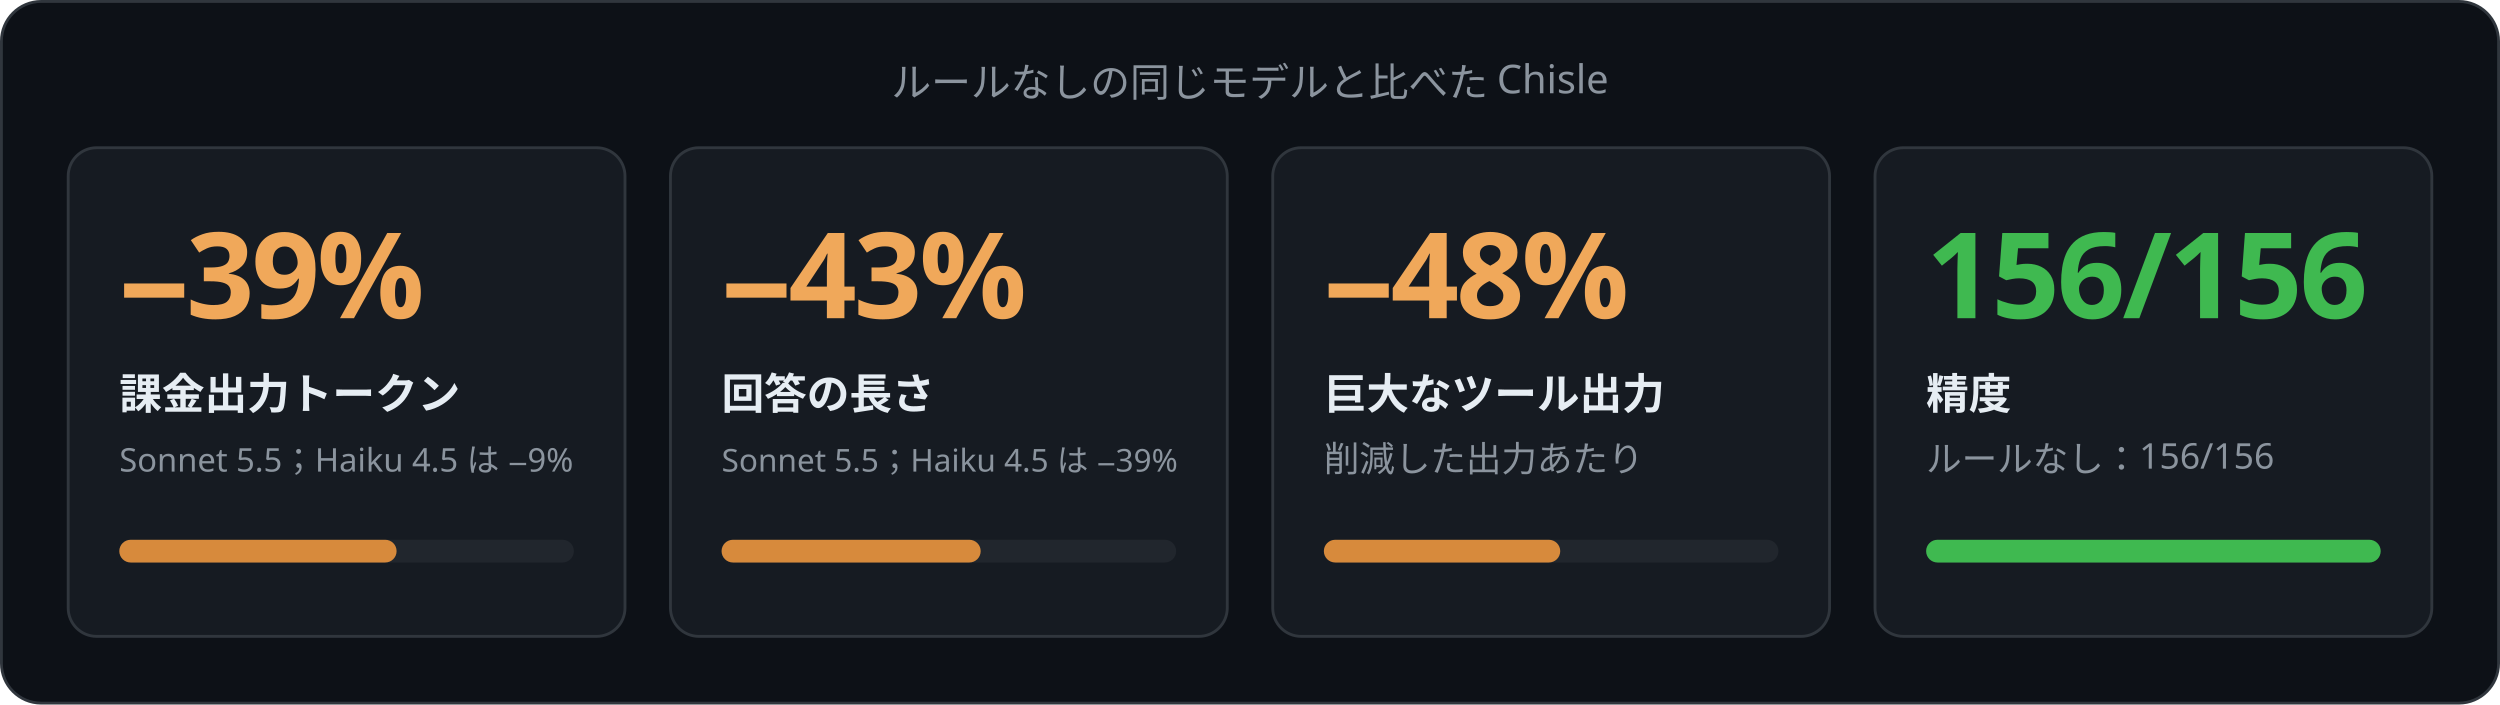
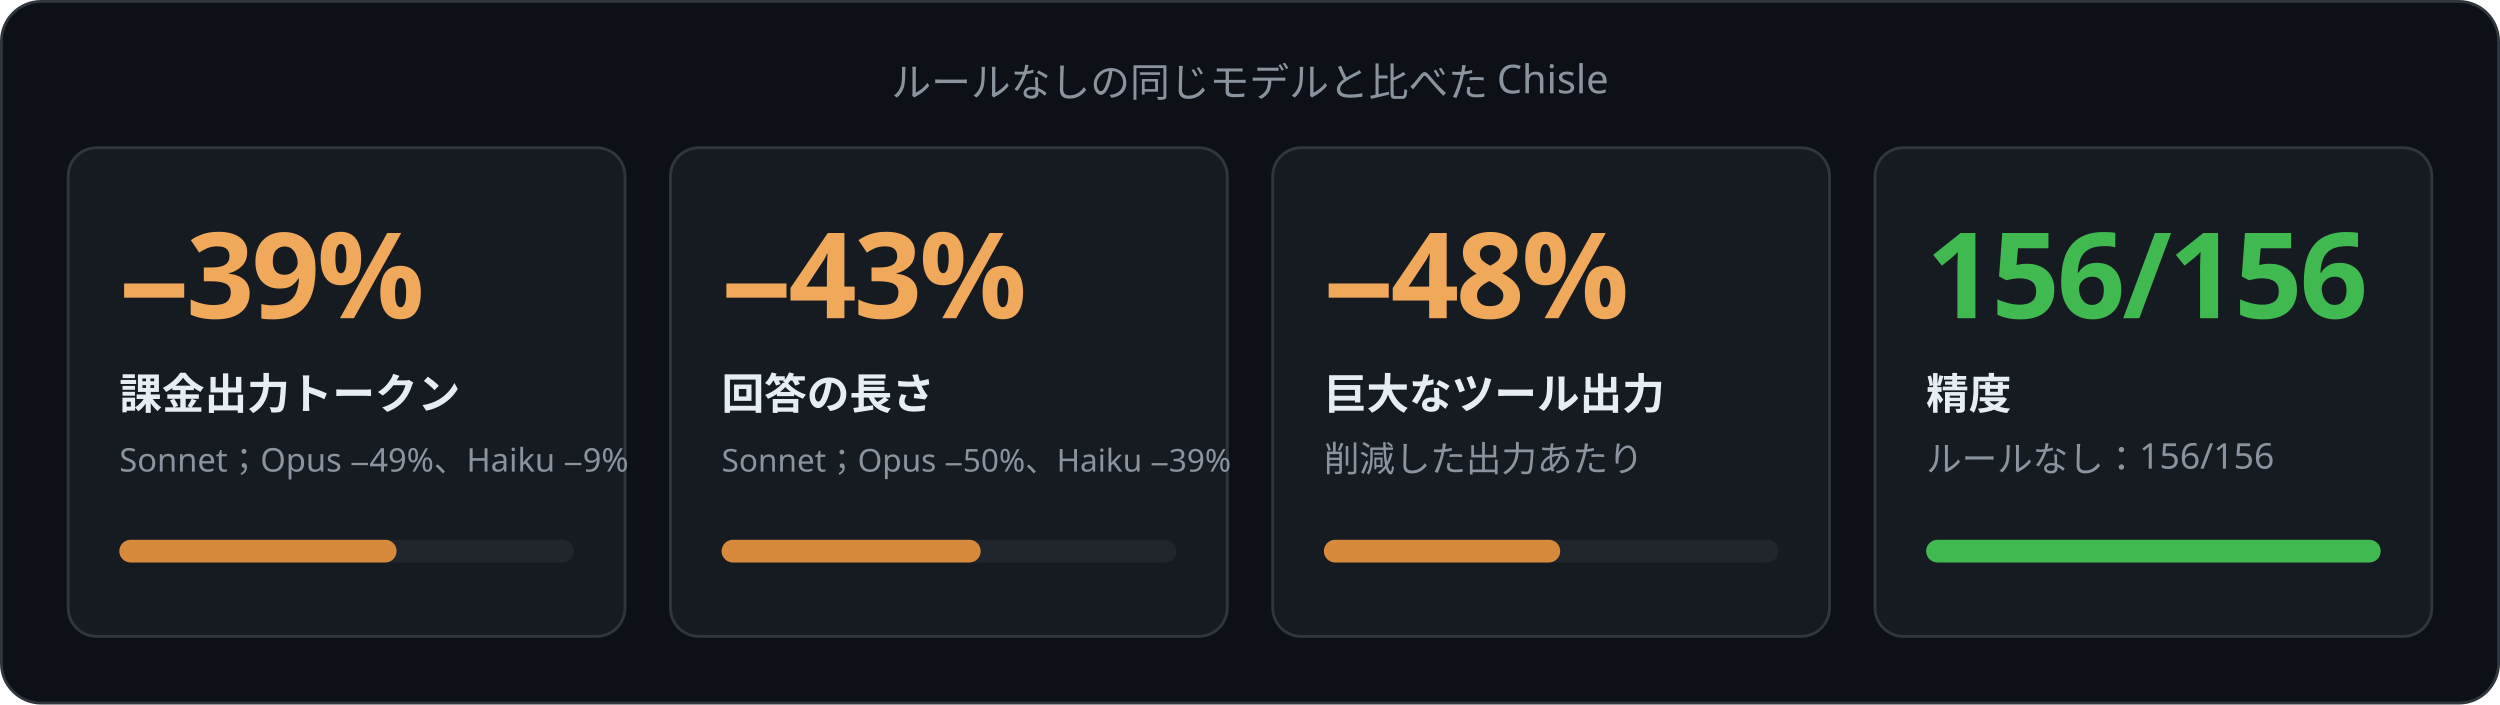
- <svg xmlns="http://www.w3.org/2000/svg" width="880" height="248" viewBox="0 0 880 248" font-family="-apple-system,BlinkMacSystemFont,'Segoe UI','Noto Sans',Helvetica,Arial,sans-serif" xml:space="preserve" role="img" aria-label="Chisle versus the same model with no ruleset, on Sonnet 5.5: 39% fewer billed output tokens (Haiku 4.5: 9%), answers 43% shorter (Haiku 4.5: 39%), oversized tool output 48% smaller, accuracy 156 of 156, the same as the bare model.">
+ <svg xmlns="http://www.w3.org/2000/svg" width="880" height="248" viewBox="0 0 880 248" font-family="-apple-system,BlinkMacSystemFont,'Segoe UI','Noto Sans',Helvetica,Arial,sans-serif" xml:space="preserve" role="img" aria-label="Chisle versus the same model with no ruleset, on Sonnet 5.5: 39% fewer billed output tokens (Opus 5.5: 49%, Haiku 4.5: 9%), answers 43% shorter (Opus 5.5: 50%, Haiku 4.5: 39%), oversized tool output 48% smaller, accuracy 156 of 156, the same as the bare model.">
  <rect x="0.5" y="0.5" width="879" height="247" rx="14" fill="#0d1117" stroke="#30363d" />
  <text x="440" y="34" font-size="14" fill="#8b949e" text-anchor="middle">ルールなしの同じモデルと比べた Chisle</text>
  <g>
    <animate attributeName="opacity" values="0;0;1" keyTimes="0;0.000;1" dur="0.6s" fill="freeze" />
    <animateTransform attributeName="transform" type="translate" values="0 10;0 10;0 0" keyTimes="0;0.000;1" dur="0.6s" fill="freeze" calcMode="spline" keySplines="0 0 1 1;0.2 0.7 0.2 1" />
    <rect x="24" y="52" width="196" height="172" rx="10" fill="#161b22" stroke="#30363d" />
    <text x="42" y="112" font-size="42" font-weight="800" letter-spacing="-1" fill="#f0a85a">−39%</text>
    <text x="42" y="144" font-size="15" font-weight="600" fill="#e6edf3">課金出力トークン</text>
-     <text x="42" y="166" font-size="11.5" fill="#8b949e">Sonnet 5.5；Haiku 4.5 は −9%</text>
+     <text x="42" y="166" font-size="11.5" fill="#8b949e">Sonnet；Opus −49%、Haiku −9%</text>
    <rect x="42" y="190" width="160" height="8" rx="4" fill="#21262d" />
    <rect x="42" y="190" width="97.6" height="8" rx="4" fill="#d78a3c">
      <animate attributeName="width" values="160;160;97.6;97.6" keyTimes="0;0.2;0.5;1" dur="5s" repeatCount="indefinite" calcMode="spline" keySplines="0.4 0 0.2 1;0.4 0 0.2 1;0.4 0 0.2 1" />
    </rect>
  </g>
  <g>
    <animate attributeName="opacity" values="0;0;1" keyTimes="0;0.200;1" dur="0.75s" fill="freeze" />
    <animateTransform attributeName="transform" type="translate" values="0 10;0 10;0 0" keyTimes="0;0.200;1" dur="0.75s" fill="freeze" calcMode="spline" keySplines="0 0 1 1;0.2 0.7 0.2 1" />
    <rect x="236" y="52" width="196" height="172" rx="10" fill="#161b22" stroke="#30363d" />
    <text x="254" y="112" font-size="42" font-weight="800" letter-spacing="-1" fill="#f0a85a">−43%</text>
    <text x="254" y="144" font-size="15" font-weight="600" fill="#e6edf3">回答の長さ</text>
-     <text x="254" y="166" font-size="11.1" fill="#8b949e">Sonnet 5.5；Haiku 4.5 は −39%</text>
+     <text x="254" y="166" font-size="11.1" fill="#8b949e">Sonnet；Opus −50%、Haiku −39%</text>
    <rect x="254" y="190" width="160" height="8" rx="4" fill="#21262d" />
    <rect x="254" y="190" width="91.2" height="8" rx="4" fill="#d78a3c">
      <animate attributeName="width" values="160;160;91.2;91.2" keyTimes="0;0.2;0.5;1" dur="5s" repeatCount="indefinite" calcMode="spline" keySplines="0.4 0 0.2 1;0.4 0 0.2 1;0.4 0 0.2 1" />
    </rect>
  </g>
  <g>
    <animate attributeName="opacity" values="0;0;1" keyTimes="0;0.333;1" dur="0.9s" fill="freeze" />
    <animateTransform attributeName="transform" type="translate" values="0 10;0 10;0 0" keyTimes="0;0.333;1" dur="0.9s" fill="freeze" calcMode="spline" keySplines="0 0 1 1;0.2 0.7 0.2 1" />
    <rect x="448" y="52" width="196" height="172" rx="10" fill="#161b22" stroke="#30363d" />
    <text x="466" y="112" font-size="42" font-weight="800" letter-spacing="-1" fill="#f0a85a">−48%</text>
    <text x="466" y="144" font-size="15" font-weight="600" fill="#e6edf3">巨大なツール出力</text>
    <text x="466" y="166" font-size="12.5" fill="#8b949e">削減した出力あたり</text>
    <rect x="466" y="190" width="160" height="8" rx="4" fill="#21262d" />
    <rect x="466" y="190" width="83.2" height="8" rx="4" fill="#d78a3c">
      <animate attributeName="width" values="160;160;83.2;83.2" keyTimes="0;0.2;0.5;1" dur="5s" repeatCount="indefinite" calcMode="spline" keySplines="0.4 0 0.2 1;0.4 0 0.2 1;0.4 0 0.2 1" />
    </rect>
  </g>
  <g>
    <animate attributeName="opacity" values="0;0;1" keyTimes="0;0.429;1" dur="1.05s" fill="freeze" />
    <animateTransform attributeName="transform" type="translate" values="0 10;0 10;0 0" keyTimes="0;0.429;1" dur="1.05s" fill="freeze" calcMode="spline" keySplines="0 0 1 1;0.2 0.7 0.2 1" />
    <rect x="660" y="52" width="196" height="172" rx="10" fill="#161b22" stroke="#30363d" />
    <text x="678" y="112" font-size="42" font-weight="800" letter-spacing="-1" fill="#3fb950">156/156</text>
    <text x="678" y="144" font-size="15" font-weight="600" fill="#e6edf3">精度</text>
    <text x="678" y="166" font-size="12.5" fill="#8b949e">ルールなし：156/156</text>
    <rect x="678" y="190" width="160" height="8" rx="4" fill="#21262d" />
    <rect x="678" y="190" width="160" height="8" rx="4" fill="#3fb950" />
  </g>
</svg>
